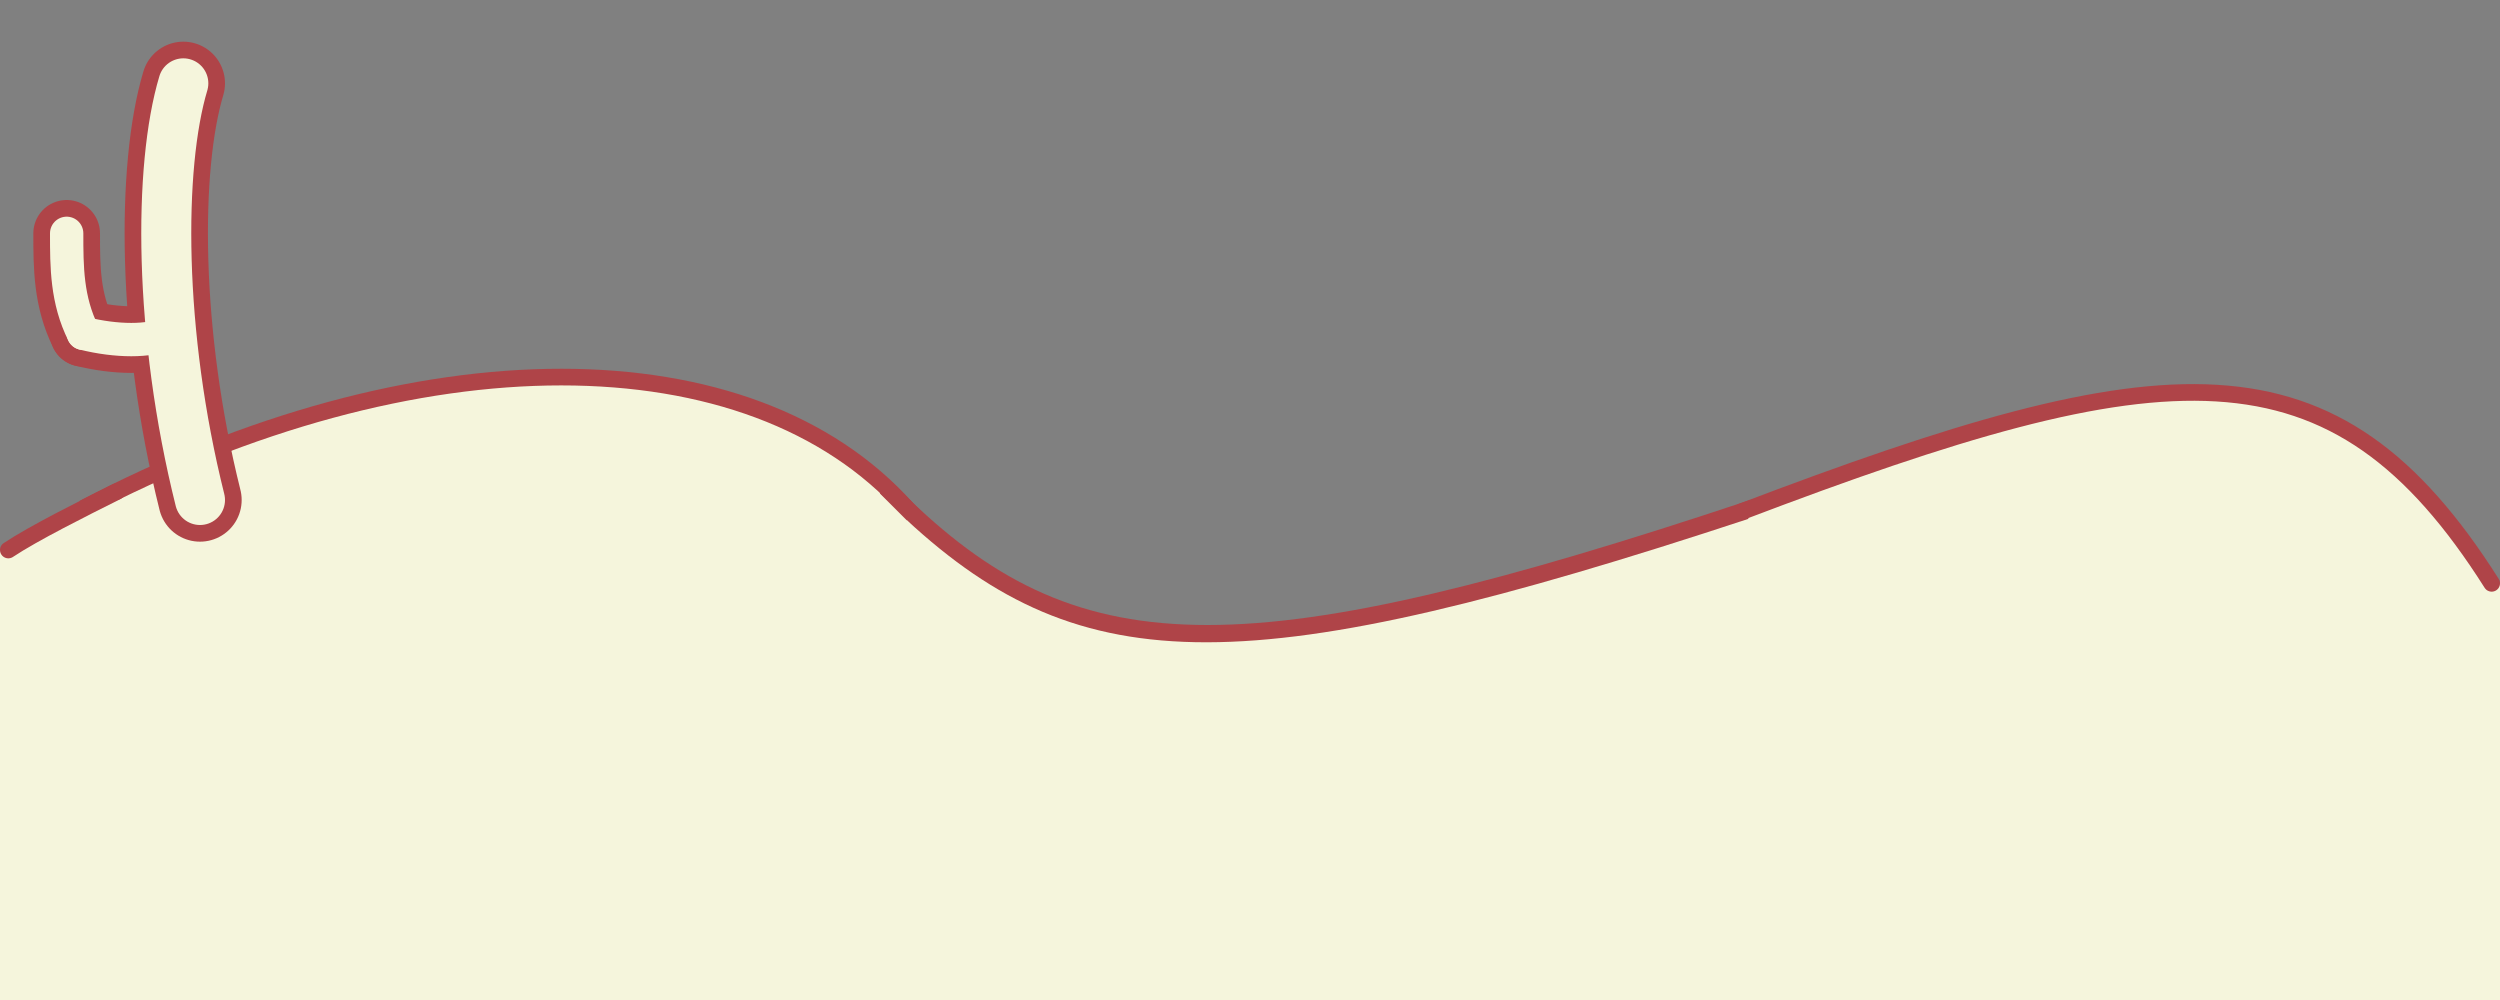
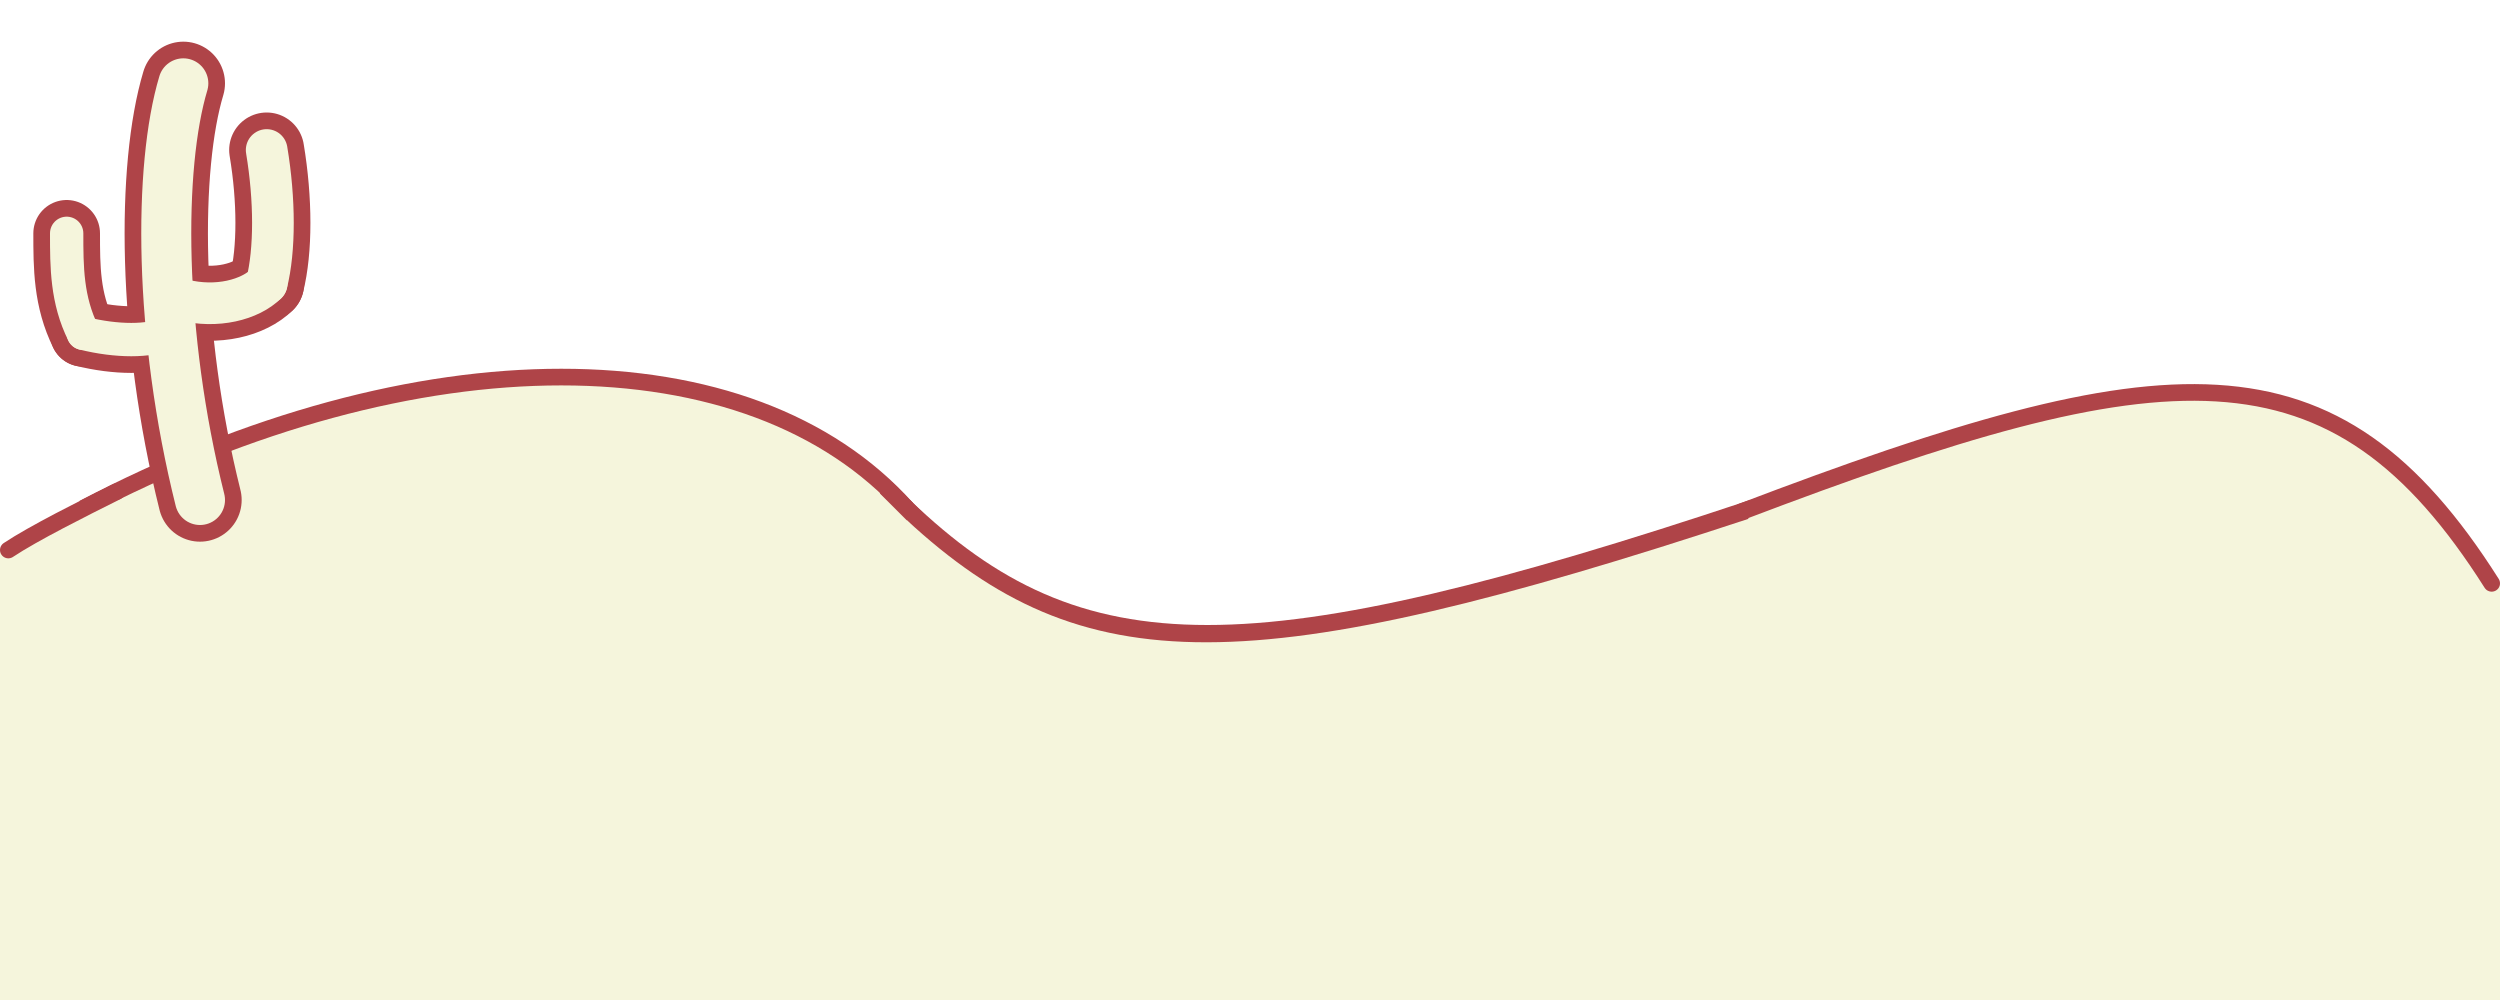
<svg xmlns="http://www.w3.org/2000/svg" width="1500" height="600" viewbox="0 0 1500 600">
-   <rect fill="grey" width="1500" height="600" />
  <path d="M50 305 C 250 200, 450 200, 544 305" stroke="#AF4448" stroke-width="10px" fill="#F5F5DC" />
  <rect width="496" height="300" y="300" x="50" fill="#F5F5DC" />
  <rect width="55" height="270" y="330" fill="#F5F5DC" />
  <rect width="30" height="10" fill="#AF4448" x="535" y="289" transform="rotate(45, 535, 289)" />
  <path d="M546 300 C 650 400 750 400 1050 300 L 1050 600 L 546 600 Z" fill="#AF4448" />
  <path d="M544 312 C 650 410 750 410 1050 311 L 1050 600 L 544 600 Z" fill="#F5F5DC" />
  <polygon points="0,332 55,332 55,300" stroke="none" fill="#F5F5DC" />
  <path d="M5 330 C 20 320, 50 305, 70 295" stroke="#AF4448" stroke-width="10" fill="transparent" stroke-linecap="round" />
  <rect width="455" height="250" fill="#F5F5DC" x="1045" y="350" />
  <rect width="410" height="50" fill="#F5F5DC" x="1049" y="302" />
  <polygon points="1450,300 1450,352 1500,352" stroke="none" fill="#F5F5DC" />
  <path d="M1045 307 C 1300 210, 1400 200, 1495 350" stroke="#AF4448" stroke-width="10px" fill="#F5F5DC" stroke-linecap="round" />
  <path d="M120 300 C 95 200, 95 100, 110 50" stroke="#AF4448" stroke-width="50" fill="transparent" stroke-linecap="round" />
  <path d="M50 200 C 70 205, 90 205, 100 200" stroke="#AF4448" stroke-width="40" fill="transparent" stroke-linecap="round" />
  <path d="M50 200 C 40 180, 40 160, 40 140" stroke="#AF4448" stroke-width="40" fill="transparent" stroke-linecap="round" />
+   <path d="M110 180 C 130 185, 150 180, 160 170" stroke="#AF4448" stroke-width="45" fill="transparent" stroke-linecap="round" />
+   <path d="M160 90 C 165 120, 165 150, 160 170" stroke="#AF4448" stroke-width="45" fill="transparent" stroke-linecap="round" />
  <path d="M120 300 C 95 200, 95 100, 110 50" stroke="#F5F5DC" stroke-width="30" fill="transparent" stroke-linecap="round" />
  <path d="M50 200 C 70 205, 90 205, 100 200" stroke="#F5F5DC" stroke-width="20" fill="transparent" stroke-linecap="round" />
  <path d="M50 200 C 40 180, 40 160, 40 140" stroke="#F5F5DC" stroke-width="20" fill="transparent" stroke-linecap="round" />
+   <path d="M110 180 C 130 185, 150 180, 160 170" stroke="#F5F5DC" stroke-width="25" fill="transparent" stroke-linecap="round" />
+   <path d="M160 90 C 165 120, 165 150, 160 170" stroke="#F5F5DC" stroke-width="25" fill="transparent" stroke-linecap="round" />
</svg>
